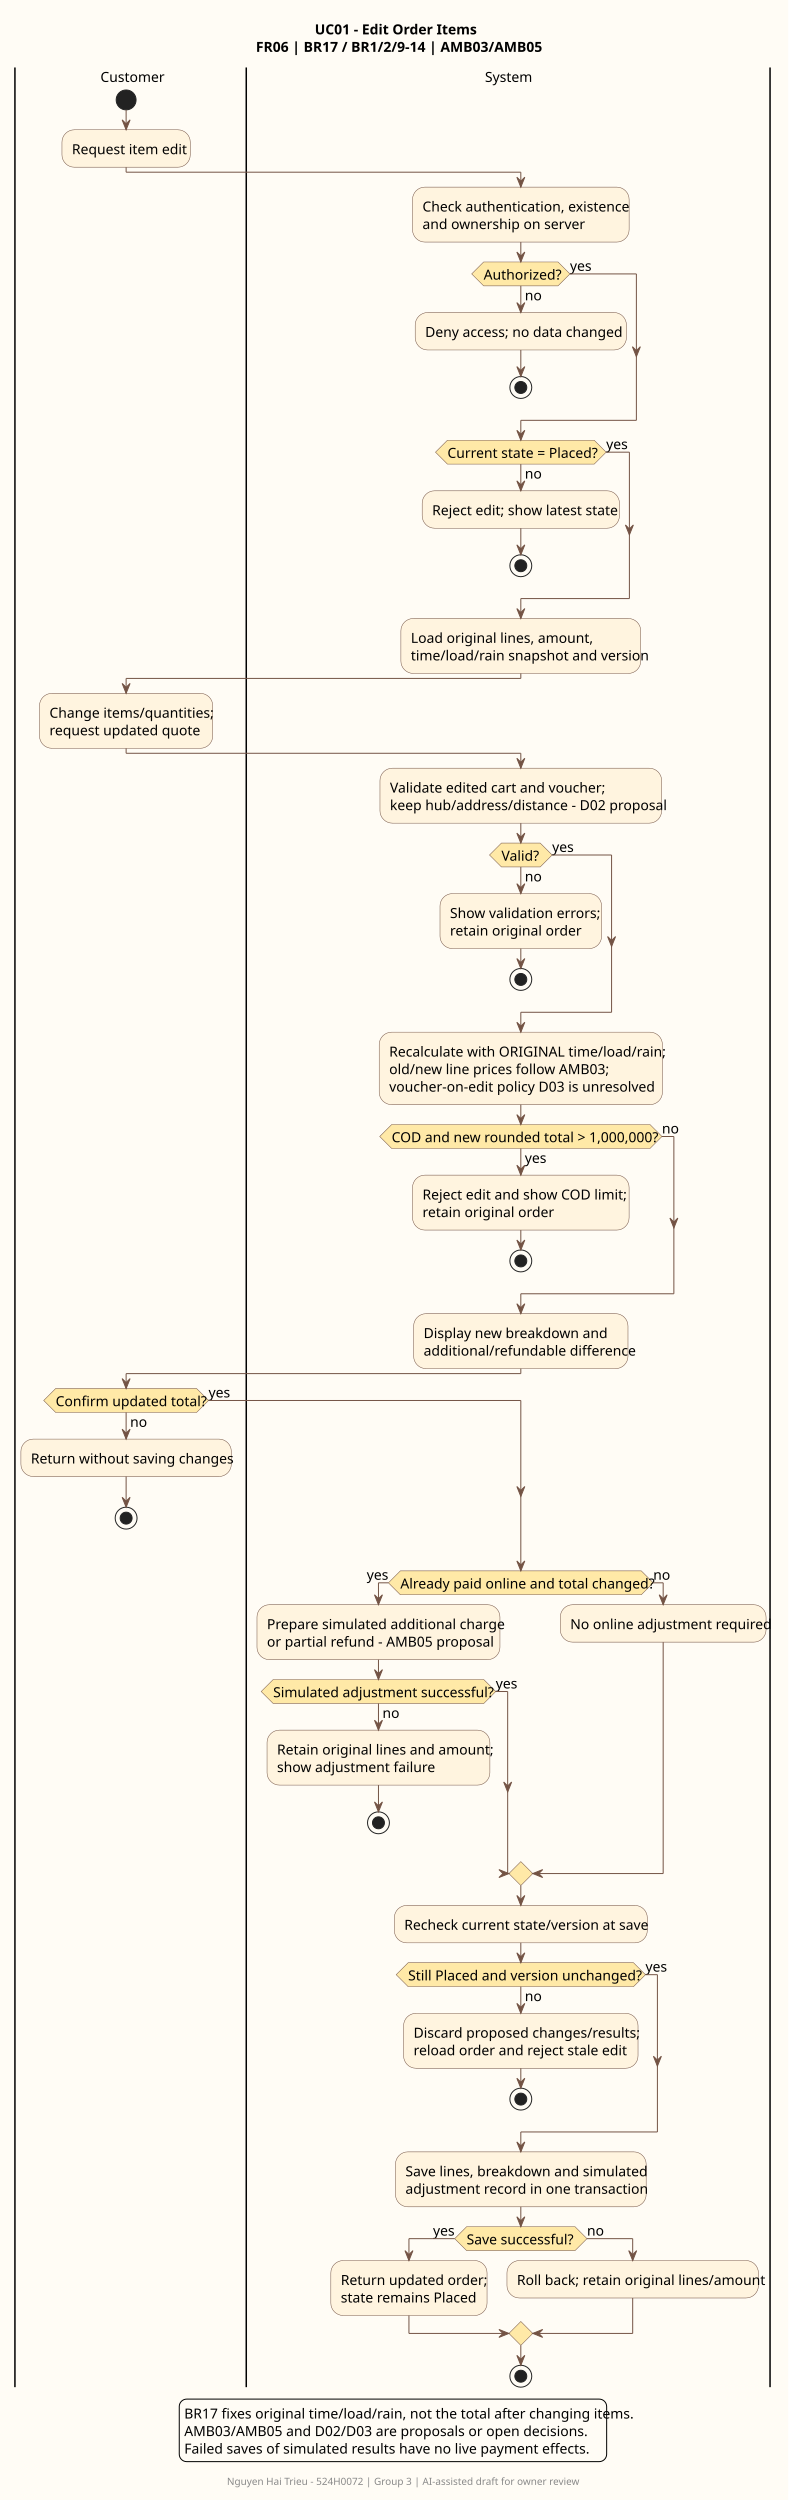
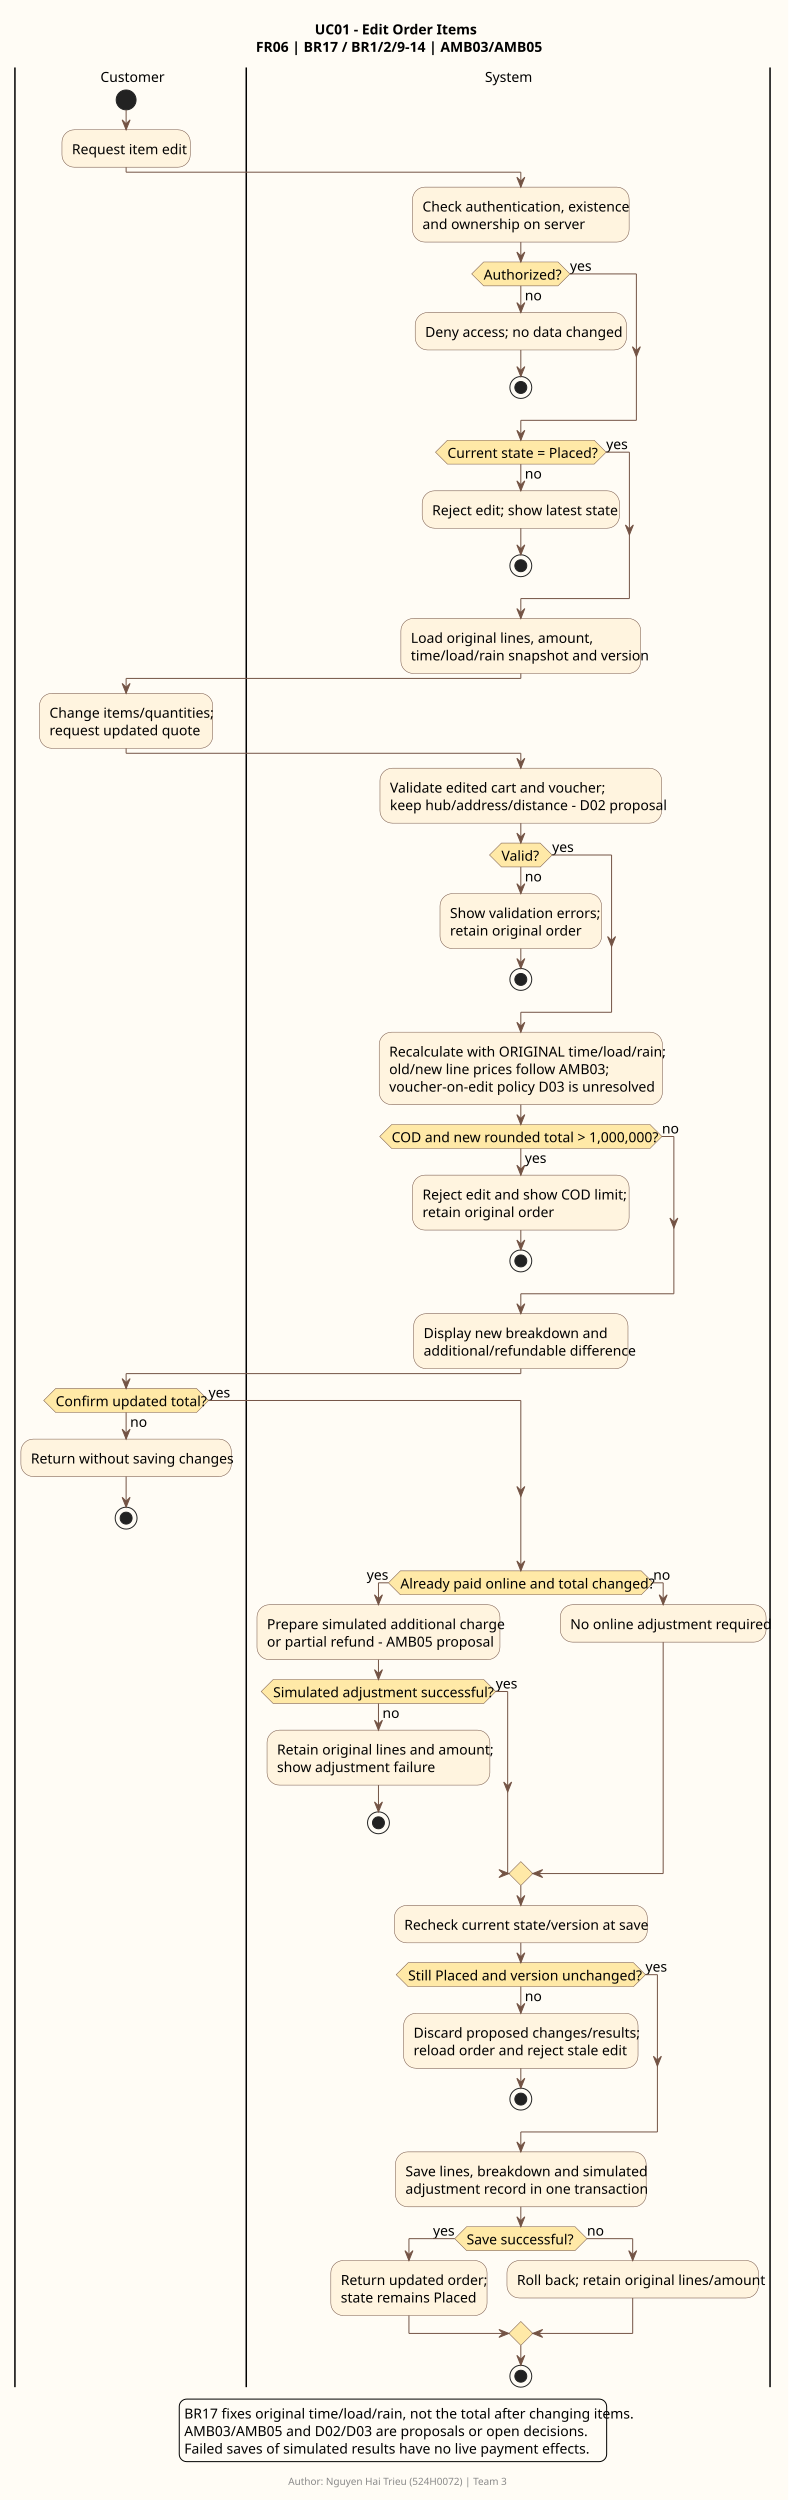
<svg xmlns="http://www.w3.org/2000/svg" contentStyleType="text/css" data-diagram-type="ACTIVITY" height="2512px" preserveAspectRatio="none" style="width:792px;height:2512px;background:#FFFCF5;" version="1.1" viewBox="0 0 792 2512" width="792px" zoomAndPan="magnify">
  <defs />
  <g>
    <rect fill="#FFFCF5" height="2512" style="stroke:none;stroke-width:1;" width="792" x="0" y="0" />
    <text fill="#000000" font-family="sans-serif" font-size="14" font-weight="bold" lengthAdjust="spacing" textLength="157.151" x="316.267" y="34.533">UC01 - Edit Order Items</text>
    <text fill="#000000" font-family="sans-serif" font-size="14" font-weight="bold" lengthAdjust="spacing" textLength="275.481" x="257.102" y="52.143">FR06 | BR17 / BR1/2/9-14 | AMB03/AMB05</text>
    <rect fill="none" height="17.609" style="stroke:none;stroke-width:1;" width="759.686" x="15" y="67.795" />
    <ellipse cx="126.724" cy="100.404" fill="#222222" rx="10" ry="10" style="stroke:#222222;stroke-width:1;" />
    <rect fill="#FFF4DF" height="37.609" rx="12.5" ry="12.5" style="stroke:#735344;stroke-width:0.5;" width="128.944" x="62.252" y="130.404" />
    <text fill="#000000" font-family="sans-serif" font-size="14" lengthAdjust="spacing" textLength="108.944" x="72.251" y="154.938">Request item edit</text>
    <rect fill="#FFF4DF" height="55.219" rx="12.5" ry="12.5" style="stroke:#735344;stroke-width:0.5;" width="174.089" x="39.679" y="696.67" />
    <text fill="#000000" font-family="sans-serif" font-size="14" lengthAdjust="spacing" textLength="154.089" x="49.679" y="721.203">Change items/quantities;</text>
    <text fill="#000000" font-family="sans-serif" font-size="14" lengthAdjust="spacing" textLength="140.116" x="49.679" y="738.812">request updated quote</text>
    <rect fill="#FFF4DF" height="37.609" rx="12.5" ry="12.5" style="stroke:#735344;stroke-width:0.5;" width="211.447" x="21" y="1446.006" />
    <text fill="#000000" font-family="sans-serif" font-size="14" lengthAdjust="spacing" textLength="191.447" x="31" y="1470.539">Return without saving changes</text>
    <ellipse cx="126.724" cy="1525.42" fill="none" rx="11" ry="11" style="stroke:#222222;stroke-width:1;" />
    <ellipse cx="126.724" cy="1525.42" fill="#222222" rx="6" ry="6" style="stroke:#222222;stroke-width:1;" />
    <polygon fill="#FFE9A7" points="55.903,1395.201,197.544,1395.201,209.544,1407.201,197.544,1419.201,55.903,1419.201,43.903,1407.201,55.903,1395.201" style="stroke:#735344;stroke-width:0.5;" />
    <text fill="#000000" font-family="sans-serif" font-size="14" lengthAdjust="spacing" textLength="15.572" x="130.724" y="1433.734">no</text>
    <text fill="#000000" font-family="sans-serif" font-size="14" lengthAdjust="spacing" textLength="141.641" x="55.903" y="1412.93">Confirm updated total?</text>
    <text fill="#000000" font-family="sans-serif" font-size="14" lengthAdjust="spacing" textLength="21.786" x="209.544" y="1404.125">yes</text>
    <line style="stroke:#000000;stroke-width:1.5;" x1="15" x2="15" y1="67.795" y2="2398.623" />
    <rect fill="#FFF4DF" height="55.219" rx="12.5" ry="12.5" style="stroke:#735344;stroke-width:0.5;" width="217.675" x="414.478" y="188.014" />
    <text fill="#000000" font-family="sans-serif" font-size="14" lengthAdjust="spacing" textLength="197.675" x="424.478" y="212.547">Check authentication, existence</text>
    <text fill="#000000" font-family="sans-serif" font-size="14" lengthAdjust="spacing" textLength="153.31" x="424.478" y="230.156">and ownership on server</text>
    <rect fill="#FFF4DF" height="37.609" rx="12.5" ry="12.5" style="stroke:#735344;stroke-width:0.5;" width="212.24" x="417.195" y="314.037" />
    <text fill="#000000" font-family="sans-serif" font-size="14" lengthAdjust="spacing" textLength="192.24" x="427.195" y="338.57">Deny access; no data changed</text>
    <ellipse cx="523.315" cy="389.342" fill="none" rx="11" ry="11" style="stroke:#222222;stroke-width:1;" />
    <ellipse cx="523.315" cy="389.342" fill="#222222" rx="6" ry="6" style="stroke:#222222;stroke-width:1;" />
    <polygon fill="#FFE9A7" points="485.957,263.232,560.673,263.232,572.673,275.232,560.673,287.232,485.957,287.232,473.957,275.232,485.957,263.232" style="stroke:#735344;stroke-width:0.5;" />
    <text fill="#000000" font-family="sans-serif" font-size="14" lengthAdjust="spacing" textLength="15.572" x="527.315" y="301.766">no</text>
    <text fill="#000000" font-family="sans-serif" font-size="14" lengthAdjust="spacing" textLength="74.717" x="485.957" y="280.961">Authorized?</text>
    <text fill="#000000" font-family="sans-serif" font-size="14" lengthAdjust="spacing" textLength="21.786" x="572.673" y="272.156">yes</text>
    <rect fill="#FFF4DF" height="37.609" rx="12.5" ry="12.5" style="stroke:#735344;stroke-width:0.5;" width="198.199" x="424.215" y="493.147" />
    <text fill="#000000" font-family="sans-serif" font-size="14" lengthAdjust="spacing" textLength="178.199" x="434.215" y="517.68">Reject edit; show latest state</text>
    <ellipse cx="523.315" cy="568.451" fill="none" rx="11" ry="11" style="stroke:#222222;stroke-width:1;" />
    <ellipse cx="523.315" cy="568.451" fill="#222222" rx="6" ry="6" style="stroke:#222222;stroke-width:1;" />
    <polygon fill="#FFE9A7" points="449.579,442.342,597.051,442.342,609.051,454.342,597.051,466.342,449.579,466.342,437.579,454.342,449.579,442.342" style="stroke:#735344;stroke-width:0.5;" />
    <text fill="#000000" font-family="sans-serif" font-size="14" lengthAdjust="spacing" textLength="15.572" x="527.315" y="480.875">no</text>
    <text fill="#000000" font-family="sans-serif" font-size="14" lengthAdjust="spacing" textLength="147.472" x="449.579" y="460.07">Current state = Placed?</text>
    <text fill="#000000" font-family="sans-serif" font-size="14" lengthAdjust="spacing" textLength="21.786" x="609.051" y="451.266">yes</text>
    <rect fill="#FFF4DF" height="55.219" rx="12.5" ry="12.5" style="stroke:#735344;stroke-width:0.5;" width="241.019" x="402.805" y="621.451" />
    <text fill="#000000" font-family="sans-serif" font-size="14" lengthAdjust="spacing" textLength="171.22" x="412.805" y="645.984">Load original lines, amount,</text>
    <text fill="#000000" font-family="sans-serif" font-size="14" lengthAdjust="spacing" textLength="221.019" x="412.805" y="663.594">time/load/rain snapshot and version</text>
    <rect fill="#FFF4DF" height="55.219" rx="12.5" ry="12.5" style="stroke:#735344;stroke-width:0.5;" width="283.054" x="381.788" y="771.889" />
    <text fill="#000000" font-family="sans-serif" font-size="14" lengthAdjust="spacing" textLength="204.689" x="391.788" y="796.422">Validate edited cart and voucher;</text>
    <text fill="#000000" font-family="sans-serif" font-size="14" lengthAdjust="spacing" textLength="263.054" x="391.788" y="814.031">keep hub/address/distance - D02 proposal</text>
    <rect fill="#FFF4DF" height="55.219" rx="12.5" ry="12.5" style="stroke:#735344;stroke-width:0.5;" width="162.399" x="442.115" y="897.912" />
    <text fill="#000000" font-family="sans-serif" font-size="14" lengthAdjust="spacing" textLength="142.399" x="452.115" y="922.445">Show validation errors;</text>
    <text fill="#000000" font-family="sans-serif" font-size="14" lengthAdjust="spacing" textLength="120.62" x="452.115" y="940.055">retain original order</text>
    <ellipse cx="523.315" cy="984.131" fill="none" rx="11" ry="11" style="stroke:#222222;stroke-width:1;" />
    <ellipse cx="523.315" cy="984.131" fill="#222222" rx="6" ry="6" style="stroke:#222222;stroke-width:1;" />
    <polygon fill="#FFE9A7" points="503.856,847.107,542.773,847.107,554.773,859.107,542.773,871.107,503.856,871.107,491.856,859.107,503.856,847.107" style="stroke:#735344;stroke-width:0.5;" />
    <text fill="#000000" font-family="sans-serif" font-size="14" lengthAdjust="spacing" textLength="15.572" x="527.315" y="885.641">no</text>
    <text fill="#000000" font-family="sans-serif" font-size="14" lengthAdjust="spacing" textLength="38.917" x="503.856" y="864.836">Valid?</text>
    <text fill="#000000" font-family="sans-serif" font-size="14" lengthAdjust="spacing" textLength="21.786" x="554.773" y="856.031">yes</text>
    <rect fill="#FFF4DF" height="72.828" rx="12.5" ry="12.5" style="stroke:#735344;stroke-width:0.5;" width="284.551" x="381.04" y="1037.131" />
    <text fill="#000000" font-family="sans-serif" font-size="14" lengthAdjust="spacing" textLength="264.551" x="391.04" y="1061.664">Recalculate with ORIGINAL time/load/rain;</text>
    <text fill="#000000" font-family="sans-serif" font-size="14" lengthAdjust="spacing" textLength="208.544" x="391.04" y="1079.273">old/new line prices follow AMB03;</text>
    <text fill="#000000" font-family="sans-serif" font-size="14" lengthAdjust="spacing" textLength="252.909" x="391.04" y="1096.883">voucher-on-edit policy D03 is unresolved</text>
    <rect fill="#FFF4DF" height="55.219" rx="12.5" ry="12.5" style="stroke:#735344;stroke-width:0.5;" width="217.627" x="414.502" y="1180.764" />
    <text fill="#000000" font-family="sans-serif" font-size="14" lengthAdjust="spacing" textLength="197.627" x="424.502" y="1205.297">Reject edit and show COD limit;</text>
    <text fill="#000000" font-family="sans-serif" font-size="14" lengthAdjust="spacing" textLength="120.62" x="424.502" y="1222.906">retain original order</text>
    <ellipse cx="523.315" cy="1266.982" fill="none" rx="11" ry="11" style="stroke:#222222;stroke-width:1;" />
    <ellipse cx="523.315" cy="1266.982" fill="#222222" rx="6" ry="6" style="stroke:#222222;stroke-width:1;" />
    <polygon fill="#FFE9A7" points="393.528,1129.959,653.102,1129.959,665.102,1141.959,653.102,1153.959,393.528,1153.959,381.528,1141.959,393.528,1129.959" style="stroke:#735344;stroke-width:0.5;" />
    <text fill="#000000" font-family="sans-serif" font-size="14" lengthAdjust="spacing" textLength="21.786" x="527.315" y="1168.492">yes</text>
    <text fill="#000000" font-family="sans-serif" font-size="14" lengthAdjust="spacing" textLength="259.574" x="393.528" y="1147.688">COD and new rounded total &gt; 1,000,000?</text>
    <text fill="#000000" font-family="sans-serif" font-size="14" lengthAdjust="spacing" textLength="15.572" x="665.102" y="1138.883">no</text>
    <rect fill="#FFF4DF" height="55.219" rx="12.5" ry="12.5" style="stroke:#735344;stroke-width:0.5;" width="215.364" x="415.633" y="1319.982" />
    <text fill="#000000" font-family="sans-serif" font-size="14" lengthAdjust="spacing" textLength="175.102" x="425.633" y="1344.516">Display new breakdown and</text>
    <text fill="#000000" font-family="sans-serif" font-size="14" lengthAdjust="spacing" textLength="195.364" x="425.633" y="1362.125">additional/refundable difference</text>
    <polygon fill="#FFE9A7" points="402.278,1578.42,644.352,1578.42,656.352,1590.42,644.352,1602.42,402.278,1602.42,390.278,1590.42,402.278,1578.42" style="stroke:#735344;stroke-width:0.5;" />
    <text fill="#000000" font-family="sans-serif" font-size="14" lengthAdjust="spacing" textLength="242.074" x="402.278" y="1596.148">Already paid online and total changed?</text>
    <text fill="#000000" font-family="sans-serif" font-size="14" lengthAdjust="spacing" textLength="21.786" x="368.492" y="1587.344">yes</text>
    <text fill="#000000" font-family="sans-serif" font-size="14" lengthAdjust="spacing" textLength="15.572" x="656.352" y="1587.344">no</text>
    <rect fill="#FFF4DF" height="55.219" rx="12.5" ry="12.5" style="stroke:#735344;stroke-width:0.5;" width="244.137" x="258.209" y="1612.42" />
    <text fill="#000000" font-family="sans-serif" font-size="14" lengthAdjust="spacing" textLength="224.137" x="268.209" y="1636.953">Prepare simulated additional charge</text>
    <text fill="#000000" font-family="sans-serif" font-size="14" lengthAdjust="spacing" textLength="213.999" x="268.209" y="1654.562">or partial refund - AMB05 proposal</text>
    <rect fill="#FFF4DF" height="55.219" rx="12.5" ry="12.5" style="stroke:#735344;stroke-width:0.5;" width="223.902" x="268.327" y="1738.443" />
    <text fill="#000000" font-family="sans-serif" font-size="14" lengthAdjust="spacing" textLength="203.902" x="278.327" y="1762.977">Retain original lines and amount;</text>
    <text fill="#000000" font-family="sans-serif" font-size="14" lengthAdjust="spacing" textLength="147.075" x="278.327" y="1780.586">show adjustment failure</text>
    <ellipse cx="380.278" cy="1831.553" fill="none" rx="11" ry="11" style="stroke:#222222;stroke-width:1;" />
    <ellipse cx="380.278" cy="1831.553" fill="#222222" rx="6" ry="6" style="stroke:#222222;stroke-width:1;" />
    <polygon fill="#FFE9A7" points="274.447,1687.639,486.108,1687.639,498.108,1699.639,486.108,1711.639,274.447,1711.639,262.447,1699.639,274.447,1687.639" style="stroke:#735344;stroke-width:0.5;" />
    <text fill="#000000" font-family="sans-serif" font-size="14" lengthAdjust="spacing" textLength="15.572" x="384.278" y="1726.172">no</text>
    <text fill="#000000" font-family="sans-serif" font-size="14" lengthAdjust="spacing" textLength="211.661" x="274.447" y="1705.367">Simulated adjustment successful?</text>
    <text fill="#000000" font-family="sans-serif" font-size="14" lengthAdjust="spacing" textLength="21.786" x="498.108" y="1696.562">yes</text>
    <rect fill="#FFF4DF" height="37.609" rx="12.5" ry="12.5" style="stroke:#735344;stroke-width:0.5;" width="206.778" x="562.963" y="1612.42" />
    <text fill="#000000" font-family="sans-serif" font-size="14" lengthAdjust="spacing" textLength="186.778" x="572.963" y="1636.953">No online adjustment required</text>
    <polygon fill="#FFE9A7" points="523.315,1870.553,535.315,1882.553,523.315,1894.553,511.315,1882.553,523.315,1870.553" style="stroke:#735344;stroke-width:0.5;" />
    <rect fill="#FFF4DF" height="37.609" rx="12.5" ry="12.5" style="stroke:#735344;stroke-width:0.5;" width="254.22" x="396.205" y="1914.553" />
    <text fill="#000000" font-family="sans-serif" font-size="14" lengthAdjust="spacing" textLength="234.22" x="406.205" y="1939.086">Recheck current state/version at save</text>
    <rect fill="#FFF4DF" height="55.219" rx="12.5" ry="12.5" style="stroke:#735344;stroke-width:0.5;" width="235.558" x="405.536" y="2022.967" />
    <text fill="#000000" font-family="sans-serif" font-size="14" lengthAdjust="spacing" textLength="215.558" x="415.536" y="2047.5">Discard proposed changes/results;</text>
    <text fill="#000000" font-family="sans-serif" font-size="14" lengthAdjust="spacing" textLength="200.785" x="415.536" y="2065.109">reload order and reject stale edit</text>
    <ellipse cx="523.315" cy="2109.186" fill="none" rx="11" ry="11" style="stroke:#222222;stroke-width:1;" />
    <ellipse cx="523.315" cy="2109.186" fill="#222222" rx="6" ry="6" style="stroke:#222222;stroke-width:1;" />
    <polygon fill="#FFE9A7" points="410.071,1972.162,636.559,1972.162,648.559,1984.162,636.559,1996.162,410.071,1996.162,398.071,1984.162,410.071,1972.162" style="stroke:#735344;stroke-width:0.5;" />
    <text fill="#000000" font-family="sans-serif" font-size="14" lengthAdjust="spacing" textLength="15.572" x="527.315" y="2010.695">no</text>
    <text fill="#000000" font-family="sans-serif" font-size="14" lengthAdjust="spacing" textLength="226.488" x="410.071" y="1989.891">Still Placed and version unchanged?</text>
    <text fill="#000000" font-family="sans-serif" font-size="14" lengthAdjust="spacing" textLength="21.786" x="648.559" y="1981.086">yes</text>
    <rect fill="#FFF4DF" height="55.219" rx="12.5" ry="12.5" style="stroke:#735344;stroke-width:0.5;" width="251.916" x="397.357" y="2162.186" />
    <text fill="#000000" font-family="sans-serif" font-size="14" lengthAdjust="spacing" textLength="231.916" x="407.357" y="2186.719">Save lines, breakdown and simulated</text>
    <text fill="#000000" font-family="sans-serif" font-size="14" lengthAdjust="spacing" textLength="226.461" x="407.357" y="2204.328">adjustment record in one transaction</text>
    <polygon fill="#FFE9A7" points="468.843,2237.404,577.787,2237.404,589.787,2249.404,577.787,2261.404,468.843,2261.404,456.843,2249.404,468.843,2237.404" style="stroke:#735344;stroke-width:0.5;" />
    <text fill="#000000" font-family="sans-serif" font-size="14" lengthAdjust="spacing" textLength="108.944" x="468.843" y="2255.133">Save successful?</text>
    <text fill="#000000" font-family="sans-serif" font-size="14" lengthAdjust="spacing" textLength="21.786" x="435.057" y="2246.328">yes</text>
    <text fill="#000000" font-family="sans-serif" font-size="14" lengthAdjust="spacing" textLength="15.572" x="589.787" y="2246.328">no</text>
    <rect fill="#FFF4DF" height="55.219" rx="12.5" ry="12.5" style="stroke:#735344;stroke-width:0.5;" width="156.978" x="332.412" y="2271.404" />
    <text fill="#000000" font-family="sans-serif" font-size="14" lengthAdjust="spacing" textLength="136.978" x="342.412" y="2295.938">Return updated order;</text>
    <text fill="#000000" font-family="sans-serif" font-size="14" lengthAdjust="spacing" textLength="130.731" x="342.412" y="2313.547">state remains Placed</text>
    <rect fill="#FFF4DF" height="37.609" rx="12.5" ry="12.5" style="stroke:#735344;stroke-width:0.5;" width="252.675" x="509.391" y="2271.404" />
    <text fill="#000000" font-family="sans-serif" font-size="14" lengthAdjust="spacing" textLength="232.675" x="519.391" y="2295.938">Roll back; retain original lines/amount</text>
    <polygon fill="#FFE9A7" points="523.315,2332.623,535.315,2344.623,523.315,2356.623,511.315,2344.623,523.315,2332.623" style="stroke:#735344;stroke-width:0.5;" />
    <ellipse cx="523.315" cy="2387.623" fill="none" rx="11" ry="11" style="stroke:#222222;stroke-width:1;" />
    <ellipse cx="523.315" cy="2387.623" fill="#222222" rx="6" ry="6" style="stroke:#222222;stroke-width:1;" />
    <line style="stroke:#000000;stroke-width:1.5;" x1="247.447" x2="247.447" y1="67.795" y2="2398.623" />
    <line style="stroke:#000000;stroke-width:1.5;" x1="773.741" x2="773.741" y1="67.795" y2="2398.623" />
    <line style="stroke:#735344;stroke-width:1;" x1="126.724" x2="126.724" y1="110.404" y2="130.404" />
    <polygon fill="#735344" points="122.724,120.404,126.724,130.404,130.724,120.404,126.724,124.404" style="stroke:#735344;stroke-width:1;" />
    <line style="stroke:#735344;stroke-width:1;" x1="126.724" x2="126.724" y1="1483.615" y2="1514.42" />
    <polygon fill="#735344" points="122.724,1504.42,126.724,1514.42,130.724,1504.42,126.724,1508.42" style="stroke:#735344;stroke-width:1;" />
    <line style="stroke:#735344;stroke-width:1;" x1="126.724" x2="126.724" y1="1419.201" y2="1446.006" />
    <polygon fill="#735344" points="122.724,1436.006,126.724,1446.006,130.724,1436.006,126.724,1440.006" style="stroke:#735344;stroke-width:1;" />
    <line style="stroke:#735344;stroke-width:1;" x1="209.544" x2="523.315" y1="1407.201" y2="1407.201" />
    <polygon fill="#735344" points="519.315,1493.615,523.315,1503.615,527.315,1493.615,523.315,1497.615" style="stroke:#735344;stroke-width:1;" />
    <line style="stroke:#735344;stroke-width:1;" x1="523.315" x2="523.315" y1="1407.201" y2="1578.42" />
    <polygon fill="#735344" points="519.315,1568.42,523.315,1578.42,527.315,1568.42,523.315,1572.42" style="stroke:#735344;stroke-width:1;" />
    <line style="stroke:#735344;stroke-width:1;" x1="523.315" x2="523.315" y1="351.647" y2="378.342" />
    <polygon fill="#735344" points="519.315,368.342,523.315,378.342,527.315,368.342,523.315,372.342" style="stroke:#735344;stroke-width:1;" />
    <line style="stroke:#735344;stroke-width:1;" x1="523.315" x2="523.315" y1="287.232" y2="314.037" />
    <polygon fill="#735344" points="519.315,304.037,523.315,314.037,527.315,304.037,523.315,308.037" style="stroke:#735344;stroke-width:1;" />
    <line style="stroke:#735344;stroke-width:1;" x1="572.673" x2="639.435" y1="275.232" y2="275.232" />
    <polygon fill="#735344" points="635.435,348.342,639.435,358.342,643.435,348.342,639.435,352.342" style="stroke:#735344;stroke-width:1;" />
    <line style="stroke:#735344;stroke-width:1;" x1="639.435" x2="639.435" y1="275.232" y2="422.342" />
    <line style="stroke:#735344;stroke-width:1;" x1="639.435" x2="523.315" y1="422.342" y2="422.342" />
    <line style="stroke:#735344;stroke-width:1;" x1="523.315" x2="523.315" y1="422.342" y2="442.342" />
    <polygon fill="#735344" points="519.315,432.342,523.315,442.342,527.315,432.342,523.315,436.342" style="stroke:#735344;stroke-width:1;" />
    <line style="stroke:#735344;stroke-width:1;" x1="523.315" x2="523.315" y1="243.232" y2="263.232" />
    <polygon fill="#735344" points="519.315,253.232,523.315,263.232,527.315,253.232,523.315,257.232" style="stroke:#735344;stroke-width:1;" />
    <line style="stroke:#735344;stroke-width:1;" x1="523.315" x2="523.315" y1="530.756" y2="557.451" />
    <polygon fill="#735344" points="519.315,547.451,523.315,557.451,527.315,547.451,523.315,551.451" style="stroke:#735344;stroke-width:1;" />
    <line style="stroke:#735344;stroke-width:1;" x1="523.315" x2="523.315" y1="466.342" y2="493.147" />
    <polygon fill="#735344" points="519.315,483.147,523.315,493.147,527.315,483.147,523.315,487.147" style="stroke:#735344;stroke-width:1;" />
    <line style="stroke:#735344;stroke-width:1;" x1="609.051" x2="632.415" y1="454.342" y2="454.342" />
    <polygon fill="#735344" points="628.415,527.451,632.415,537.451,636.415,527.451,632.415,531.451" style="stroke:#735344;stroke-width:1;" />
    <line style="stroke:#735344;stroke-width:1;" x1="632.415" x2="632.415" y1="454.342" y2="601.451" />
    <line style="stroke:#735344;stroke-width:1;" x1="632.415" x2="523.315" y1="601.451" y2="601.451" />
    <line style="stroke:#735344;stroke-width:1;" x1="523.315" x2="523.315" y1="601.451" y2="621.451" />
    <polygon fill="#735344" points="519.315,611.451,523.315,621.451,527.315,611.451,523.315,615.451" style="stroke:#735344;stroke-width:1;" />
    <line style="stroke:#735344;stroke-width:1;" x1="523.315" x2="523.315" y1="953.131" y2="973.131" />
    <polygon fill="#735344" points="519.315,963.131,523.315,973.131,527.315,963.131,523.315,967.131" style="stroke:#735344;stroke-width:1;" />
    <line style="stroke:#735344;stroke-width:1;" x1="523.315" x2="523.315" y1="871.107" y2="897.912" />
    <polygon fill="#735344" points="519.315,887.912,523.315,897.912,527.315,887.912,523.315,891.912" style="stroke:#735344;stroke-width:1;" />
    <line style="stroke:#735344;stroke-width:1;" x1="554.773" x2="614.515" y1="859.107" y2="859.107" />
    <polygon fill="#735344" points="610.515,941.021,614.515,951.021,618.515,941.021,614.515,945.021" style="stroke:#735344;stroke-width:1;" />
    <line style="stroke:#735344;stroke-width:1;" x1="614.515" x2="614.515" y1="859.107" y2="1017.131" />
    <line style="stroke:#735344;stroke-width:1;" x1="614.515" x2="523.315" y1="1017.131" y2="1017.131" />
    <line style="stroke:#735344;stroke-width:1;" x1="523.315" x2="523.315" y1="1017.131" y2="1037.131" />
    <polygon fill="#735344" points="519.315,1027.131,523.315,1037.131,527.315,1027.131,523.315,1031.131" style="stroke:#735344;stroke-width:1;" />
    <line style="stroke:#735344;stroke-width:1;" x1="523.315" x2="523.315" y1="827.107" y2="847.107" />
    <polygon fill="#735344" points="519.315,837.107,523.315,847.107,527.315,837.107,523.315,841.107" style="stroke:#735344;stroke-width:1;" />
    <line style="stroke:#735344;stroke-width:1;" x1="523.315" x2="523.315" y1="1235.982" y2="1255.982" />
    <polygon fill="#735344" points="519.315,1245.982,523.315,1255.982,527.315,1245.982,523.315,1249.982" style="stroke:#735344;stroke-width:1;" />
    <line style="stroke:#735344;stroke-width:1;" x1="523.315" x2="523.315" y1="1153.959" y2="1180.764" />
    <polygon fill="#735344" points="519.315,1170.764,523.315,1180.764,527.315,1170.764,523.315,1174.764" style="stroke:#735344;stroke-width:1;" />
    <line style="stroke:#735344;stroke-width:1;" x1="665.102" x2="677.102" y1="1141.959" y2="1141.959" />
    <polygon fill="#735344" points="673.102,1223.873,677.102,1233.873,681.102,1223.873,677.102,1227.873" style="stroke:#735344;stroke-width:1;" />
    <line style="stroke:#735344;stroke-width:1;" x1="677.102" x2="677.102" y1="1141.959" y2="1299.982" />
    <line style="stroke:#735344;stroke-width:1;" x1="677.102" x2="523.315" y1="1299.982" y2="1299.982" />
    <line style="stroke:#735344;stroke-width:1;" x1="523.315" x2="523.315" y1="1299.982" y2="1319.982" />
    <polygon fill="#735344" points="519.315,1309.982,523.315,1319.982,527.315,1309.982,523.315,1313.982" style="stroke:#735344;stroke-width:1;" />
    <line style="stroke:#735344;stroke-width:1;" x1="523.315" x2="523.315" y1="1109.959" y2="1129.959" />
    <polygon fill="#735344" points="519.315,1119.959,523.315,1129.959,527.315,1119.959,523.315,1123.959" style="stroke:#735344;stroke-width:1;" />
    <line style="stroke:#735344;stroke-width:1;" x1="380.278" x2="380.278" y1="1793.662" y2="1820.553" />
    <polygon fill="#735344" points="376.278,1810.553,380.278,1820.553,384.278,1810.553,380.278,1814.553" style="stroke:#735344;stroke-width:1;" />
    <line style="stroke:#735344;stroke-width:1;" x1="380.278" x2="380.278" y1="1711.639" y2="1738.443" />
    <polygon fill="#735344" points="376.278,1728.443,380.278,1738.443,384.278,1728.443,380.278,1732.443" style="stroke:#735344;stroke-width:1;" />
    <line style="stroke:#735344;stroke-width:1;" x1="498.108" x2="510.108" y1="1699.639" y2="1699.639" />
    <polygon fill="#735344" points="506.108,1790.553,510.108,1800.553,514.108,1790.553,510.108,1794.553" style="stroke:#735344;stroke-width:1;" />
    <line style="stroke:#735344;stroke-width:1;" x1="510.108" x2="510.108" y1="1699.639" y2="1882.553" />
    <line style="stroke:#735344;stroke-width:1;" x1="510.108" x2="511.315" y1="1882.553" y2="1882.553" />
    <polygon fill="#735344" points="501.315,1878.553,511.315,1882.553,501.315,1886.553,505.315,1882.553" style="stroke:#735344;stroke-width:1;" />
    <line style="stroke:#735344;stroke-width:1;" x1="380.278" x2="380.278" y1="1667.639" y2="1687.639" />
    <polygon fill="#735344" points="376.278,1677.639,380.278,1687.639,384.278,1677.639,380.278,1681.639" style="stroke:#735344;stroke-width:1;" />
    <line style="stroke:#735344;stroke-width:1;" x1="390.278" x2="380.278" y1="1590.42" y2="1590.42" />
    <line style="stroke:#735344;stroke-width:1;" x1="380.278" x2="380.278" y1="1590.42" y2="1612.42" />
    <polygon fill="#735344" points="376.278,1602.42,380.278,1612.42,384.278,1602.42,380.278,1606.42" style="stroke:#735344;stroke-width:1;" />
    <line style="stroke:#735344;stroke-width:1;" x1="656.352" x2="666.352" y1="1590.42" y2="1590.42" />
    <line style="stroke:#735344;stroke-width:1;" x1="666.352" x2="666.352" y1="1590.42" y2="1612.42" />
    <polygon fill="#735344" points="662.352,1602.42,666.352,1612.42,670.352,1602.42,666.352,1606.42" style="stroke:#735344;stroke-width:1;" />
    <line style="stroke:#735344;stroke-width:1;" x1="666.352" x2="666.352" y1="1650.029" y2="1882.553" />
    <line style="stroke:#735344;stroke-width:1;" x1="666.352" x2="535.315" y1="1882.553" y2="1882.553" />
    <polygon fill="#735344" points="545.315,1878.553,535.315,1882.553,545.315,1886.553,541.315,1882.553" style="stroke:#735344;stroke-width:1;" />
    <line style="stroke:#735344;stroke-width:1;" x1="523.315" x2="523.315" y1="1894.553" y2="1914.553" />
    <polygon fill="#735344" points="519.315,1904.553,523.315,1914.553,527.315,1904.553,523.315,1908.553" style="stroke:#735344;stroke-width:1;" />
    <line style="stroke:#735344;stroke-width:1;" x1="523.315" x2="523.315" y1="2078.186" y2="2098.186" />
    <polygon fill="#735344" points="519.315,2088.186,523.315,2098.186,527.315,2088.186,523.315,2092.186" style="stroke:#735344;stroke-width:1;" />
    <line style="stroke:#735344;stroke-width:1;" x1="523.315" x2="523.315" y1="1996.162" y2="2022.967" />
    <polygon fill="#735344" points="519.315,2012.967,523.315,2022.967,527.315,2012.967,523.315,2016.967" style="stroke:#735344;stroke-width:1;" />
    <line style="stroke:#735344;stroke-width:1;" x1="648.559" x2="660.559" y1="1984.162" y2="1984.162" />
    <polygon fill="#735344" points="656.559,2066.076,660.559,2076.076,664.559,2066.076,660.559,2070.076" style="stroke:#735344;stroke-width:1;" />
    <line style="stroke:#735344;stroke-width:1;" x1="660.559" x2="660.559" y1="1984.162" y2="2142.186" />
    <line style="stroke:#735344;stroke-width:1;" x1="660.559" x2="523.315" y1="2142.186" y2="2142.186" />
    <line style="stroke:#735344;stroke-width:1;" x1="523.315" x2="523.315" y1="2142.186" y2="2162.186" />
    <polygon fill="#735344" points="519.315,2152.186,523.315,2162.186,527.315,2152.186,523.315,2156.186" style="stroke:#735344;stroke-width:1;" />
    <line style="stroke:#735344;stroke-width:1;" x1="523.315" x2="523.315" y1="1952.162" y2="1972.162" />
    <polygon fill="#735344" points="519.315,1962.162,523.315,1972.162,527.315,1962.162,523.315,1966.162" style="stroke:#735344;stroke-width:1;" />
    <line style="stroke:#735344;stroke-width:1;" x1="456.843" x2="410.902" y1="2249.404" y2="2249.404" />
    <line style="stroke:#735344;stroke-width:1;" x1="410.902" x2="410.902" y1="2249.404" y2="2271.404" />
    <polygon fill="#735344" points="406.902,2261.404,410.902,2271.404,414.902,2261.404,410.902,2265.404" style="stroke:#735344;stroke-width:1;" />
    <line style="stroke:#735344;stroke-width:1;" x1="589.787" x2="635.728" y1="2249.404" y2="2249.404" />
    <line style="stroke:#735344;stroke-width:1;" x1="635.728" x2="635.728" y1="2249.404" y2="2271.404" />
    <polygon fill="#735344" points="631.728,2261.404,635.728,2271.404,639.728,2261.404,635.728,2265.404" style="stroke:#735344;stroke-width:1;" />
    <line style="stroke:#735344;stroke-width:1;" x1="410.902" x2="410.902" y1="2326.623" y2="2344.623" />
    <line style="stroke:#735344;stroke-width:1;" x1="410.902" x2="511.315" y1="2344.623" y2="2344.623" />
    <polygon fill="#735344" points="501.315,2340.623,511.315,2344.623,501.315,2348.623,505.315,2344.623" style="stroke:#735344;stroke-width:1;" />
    <line style="stroke:#735344;stroke-width:1;" x1="635.728" x2="635.728" y1="2309.014" y2="2344.623" />
    <line style="stroke:#735344;stroke-width:1;" x1="635.728" x2="535.315" y1="2344.623" y2="2344.623" />
    <polygon fill="#735344" points="545.315,2340.623,535.315,2344.623,545.315,2348.623,541.315,2344.623" style="stroke:#735344;stroke-width:1;" />
    <line style="stroke:#735344;stroke-width:1;" x1="523.315" x2="523.315" y1="2217.404" y2="2237.404" />
    <polygon fill="#735344" points="519.315,2227.404,523.315,2237.404,527.315,2227.404,523.315,2231.404" style="stroke:#735344;stroke-width:1;" />
    <line style="stroke:#735344;stroke-width:1;" x1="523.315" x2="523.315" y1="2356.623" y2="2376.623" />
    <polygon fill="#735344" points="519.315,2366.623,523.315,2376.623,527.315,2366.623,523.315,2370.623" style="stroke:#735344;stroke-width:1;" />
    <line style="stroke:#735344;stroke-width:1;" x1="126.724" x2="126.724" y1="168.014" y2="173.014" />
    <line style="stroke:#735344;stroke-width:1;" x1="126.724" x2="523.315" y1="173.014" y2="173.014" />
    <line style="stroke:#735344;stroke-width:1;" x1="523.315" x2="523.315" y1="173.014" y2="188.014" />
    <polygon fill="#735344" points="519.315,178.014,523.315,188.014,527.315,178.014,523.315,182.014" style="stroke:#735344;stroke-width:1;" />
    <line style="stroke:#735344;stroke-width:1;" x1="523.315" x2="523.315" y1="676.67" y2="681.67" />
    <line style="stroke:#735344;stroke-width:1;" x1="523.315" x2="126.724" y1="681.67" y2="681.67" />
    <line style="stroke:#735344;stroke-width:1;" x1="126.724" x2="126.724" y1="681.67" y2="696.67" />
    <polygon fill="#735344" points="122.724,686.67,126.724,696.67,130.724,686.67,126.724,690.67" style="stroke:#735344;stroke-width:1;" />
    <line style="stroke:#735344;stroke-width:1;" x1="126.724" x2="126.724" y1="751.889" y2="756.889" />
    <line style="stroke:#735344;stroke-width:1;" x1="126.724" x2="523.315" y1="756.889" y2="756.889" />
    <line style="stroke:#735344;stroke-width:1;" x1="523.315" x2="523.315" y1="756.889" y2="771.889" />
    <polygon fill="#735344" points="519.315,761.889,523.315,771.889,527.315,761.889,523.315,765.889" style="stroke:#735344;stroke-width:1;" />
    <line style="stroke:#735344;stroke-width:1;" x1="523.315" x2="523.315" y1="1375.201" y2="1380.201" />
    <line style="stroke:#735344;stroke-width:1;" x1="523.315" x2="126.724" y1="1380.201" y2="1380.201" />
    <line style="stroke:#735344;stroke-width:1;" x1="126.724" x2="126.724" y1="1380.201" y2="1395.201" />
    <polygon fill="#735344" points="122.724,1385.201,126.724,1395.201,130.724,1385.201,126.724,1389.201" style="stroke:#735344;stroke-width:1;" />
    <text fill="#000000" font-family="sans-serif" font-size="14" lengthAdjust="spacing" textLength="60.683" x="100.882" y="82.328">Customer</text>
    <text fill="#000000" font-family="sans-serif" font-size="14" lengthAdjust="spacing" textLength="46.676" x="487.256" y="82.328">System</text>
    <rect fill="none" height="62.828" rx="7.5" ry="7.5" style="stroke:#000000;stroke-width:1;" width="429.446" x="180.12" y="2410.623" />
    <text fill="#000000" font-family="sans-serif" font-size="14" lengthAdjust="spacing" textLength="419.446" x="185.12" y="2430.156">BR17 fixes original time/load/rain, not the total after changing items.</text>
    <text fill="#000000" font-family="sans-serif" font-size="14" lengthAdjust="spacing" textLength="388.336" x="185.12" y="2447.766">AMB03/AMB05 and D02/D03 are proposals or open decisions.</text>
    <text fill="#000000" font-family="sans-serif" font-size="14" lengthAdjust="spacing" textLength="388.302" x="185.12" y="2465.375">Failed saves of simulated results have no live payment effects.</text>
-     <text fill="#888888" font-family="sans-serif" font-size="10" lengthAdjust="spacing" textLength="333.682" x="228.002" y="2496.832">Nguyen Hai Trieu - 524H0072 | Group 3 | AI-assisted draft for owner review</text>
+     <text fill="#888888" font-family="sans-serif" font-size="10" lengthAdjust="spacing" textLength="210.478" x="289.604" y="2496.832">Author: Nguyen Hai Trieu (524H0072) | Team 3</text>
  </g>
</svg>
